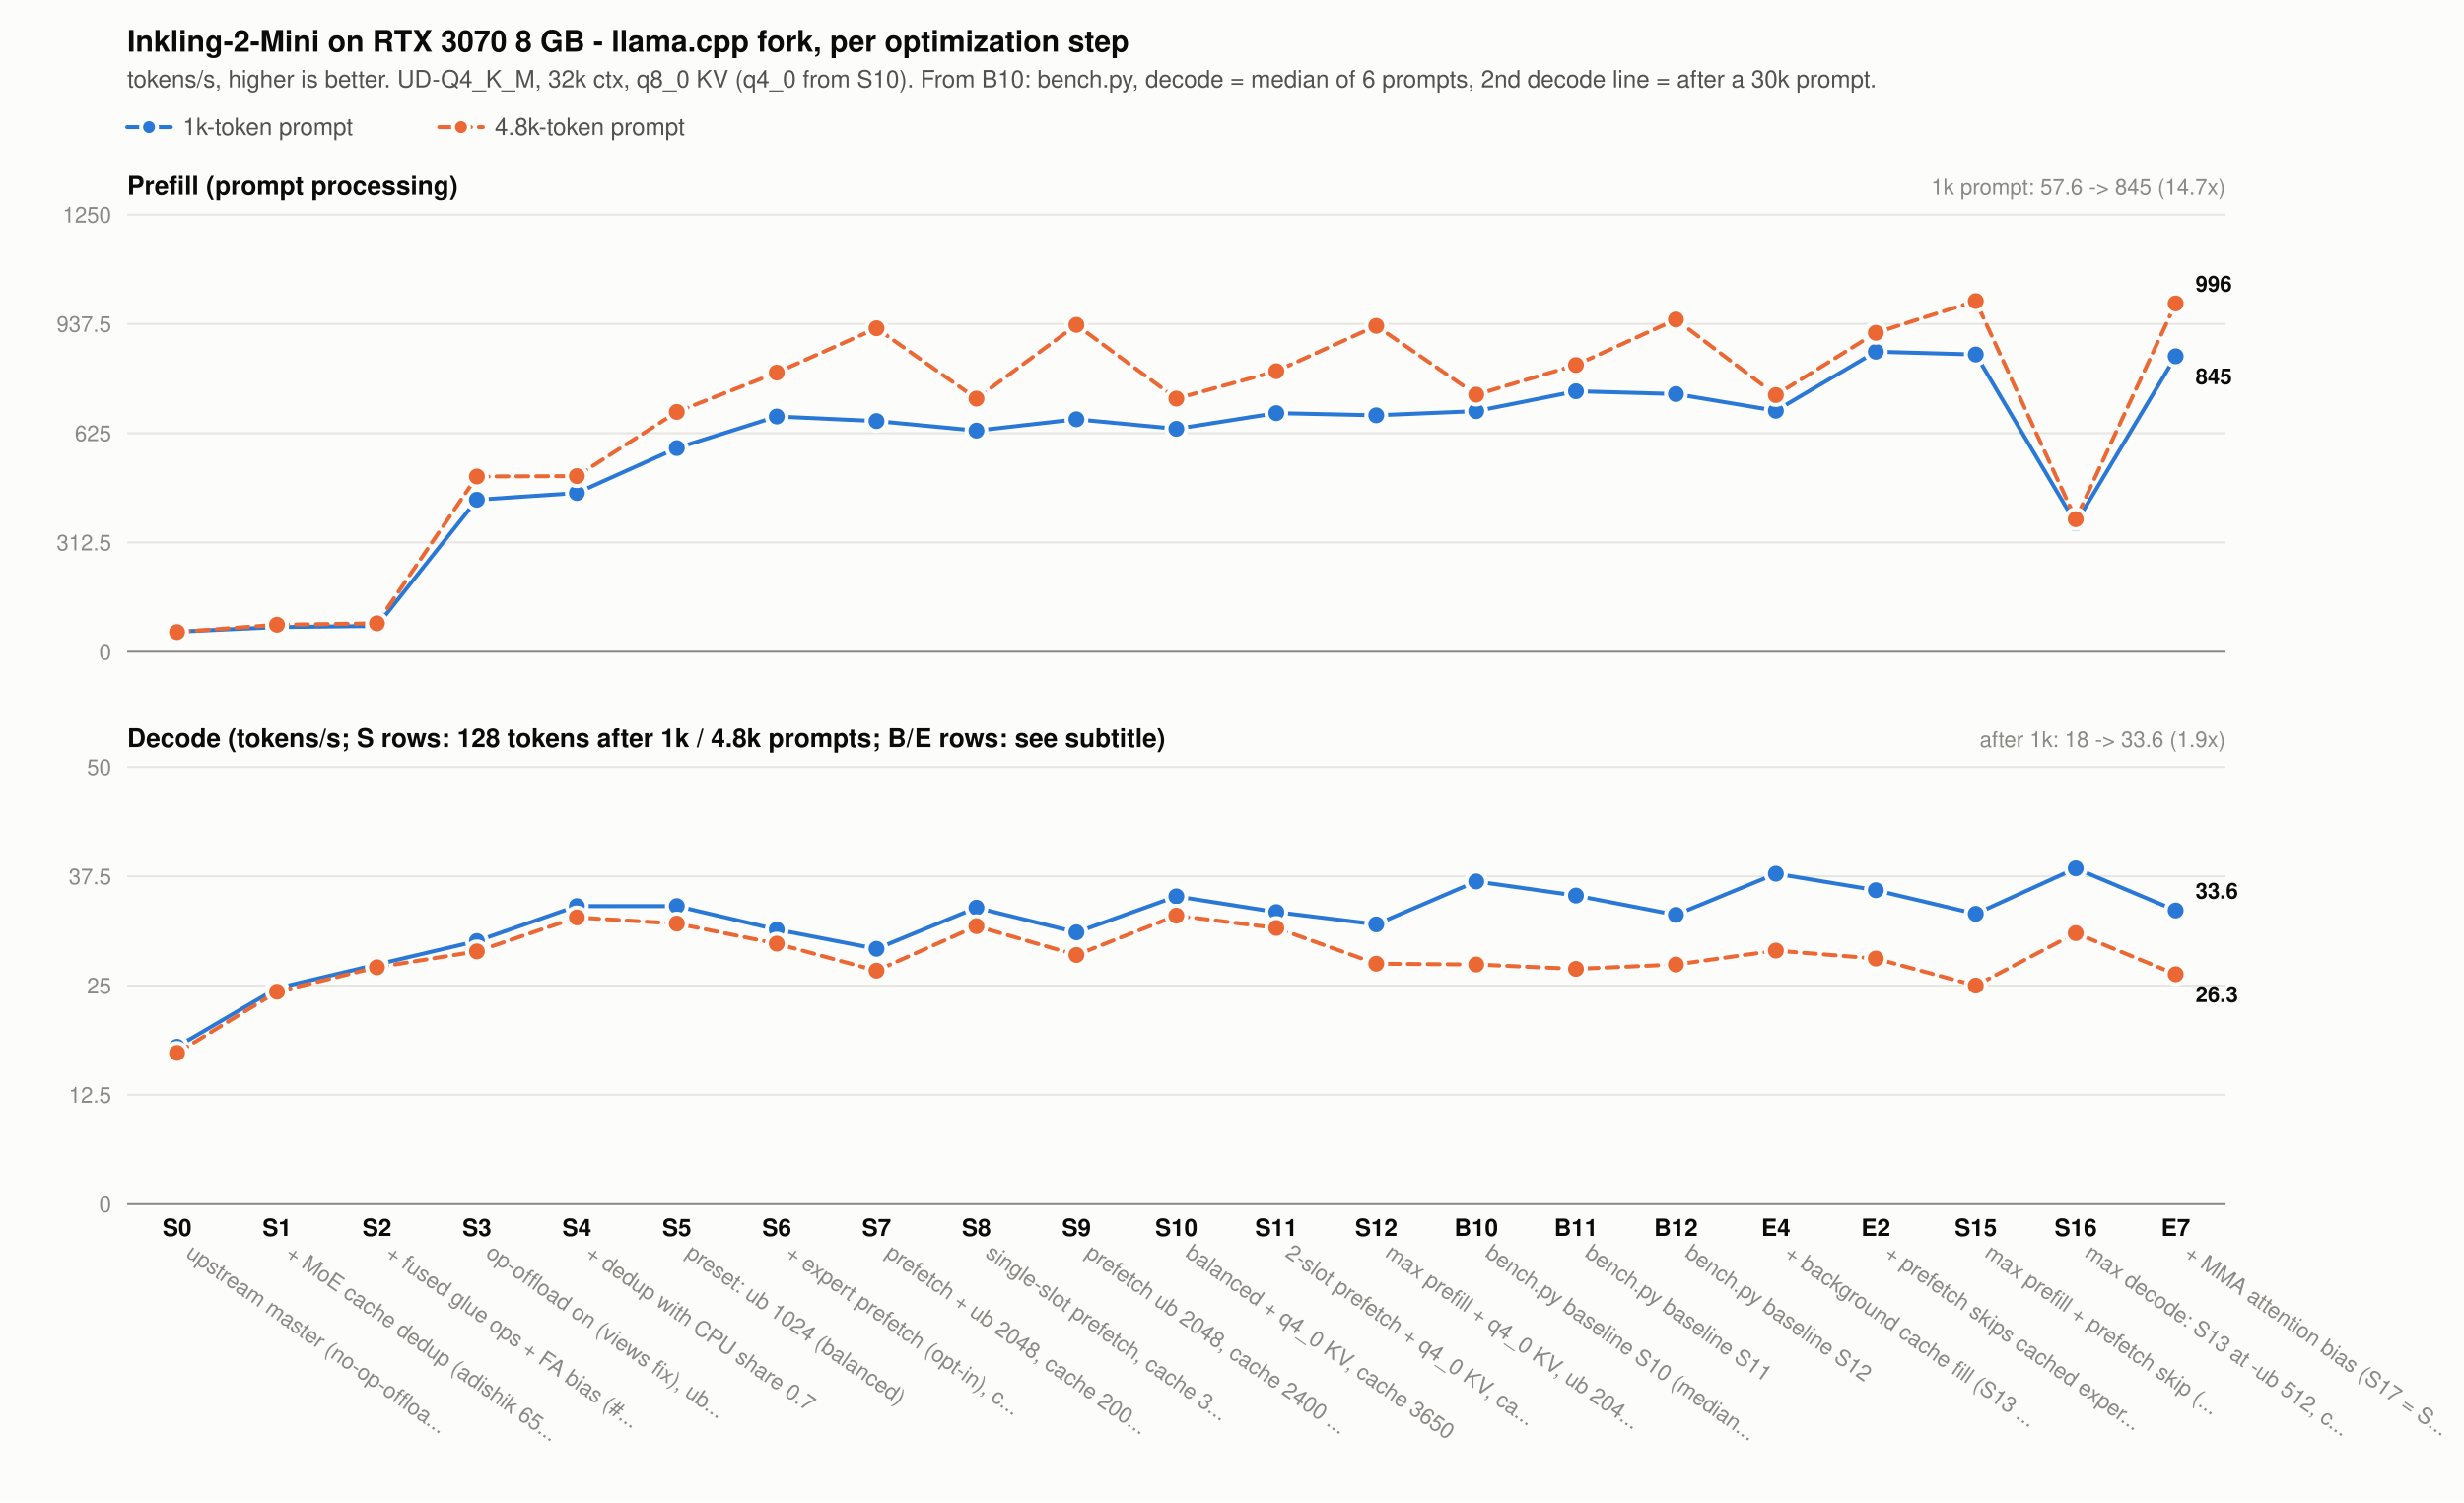
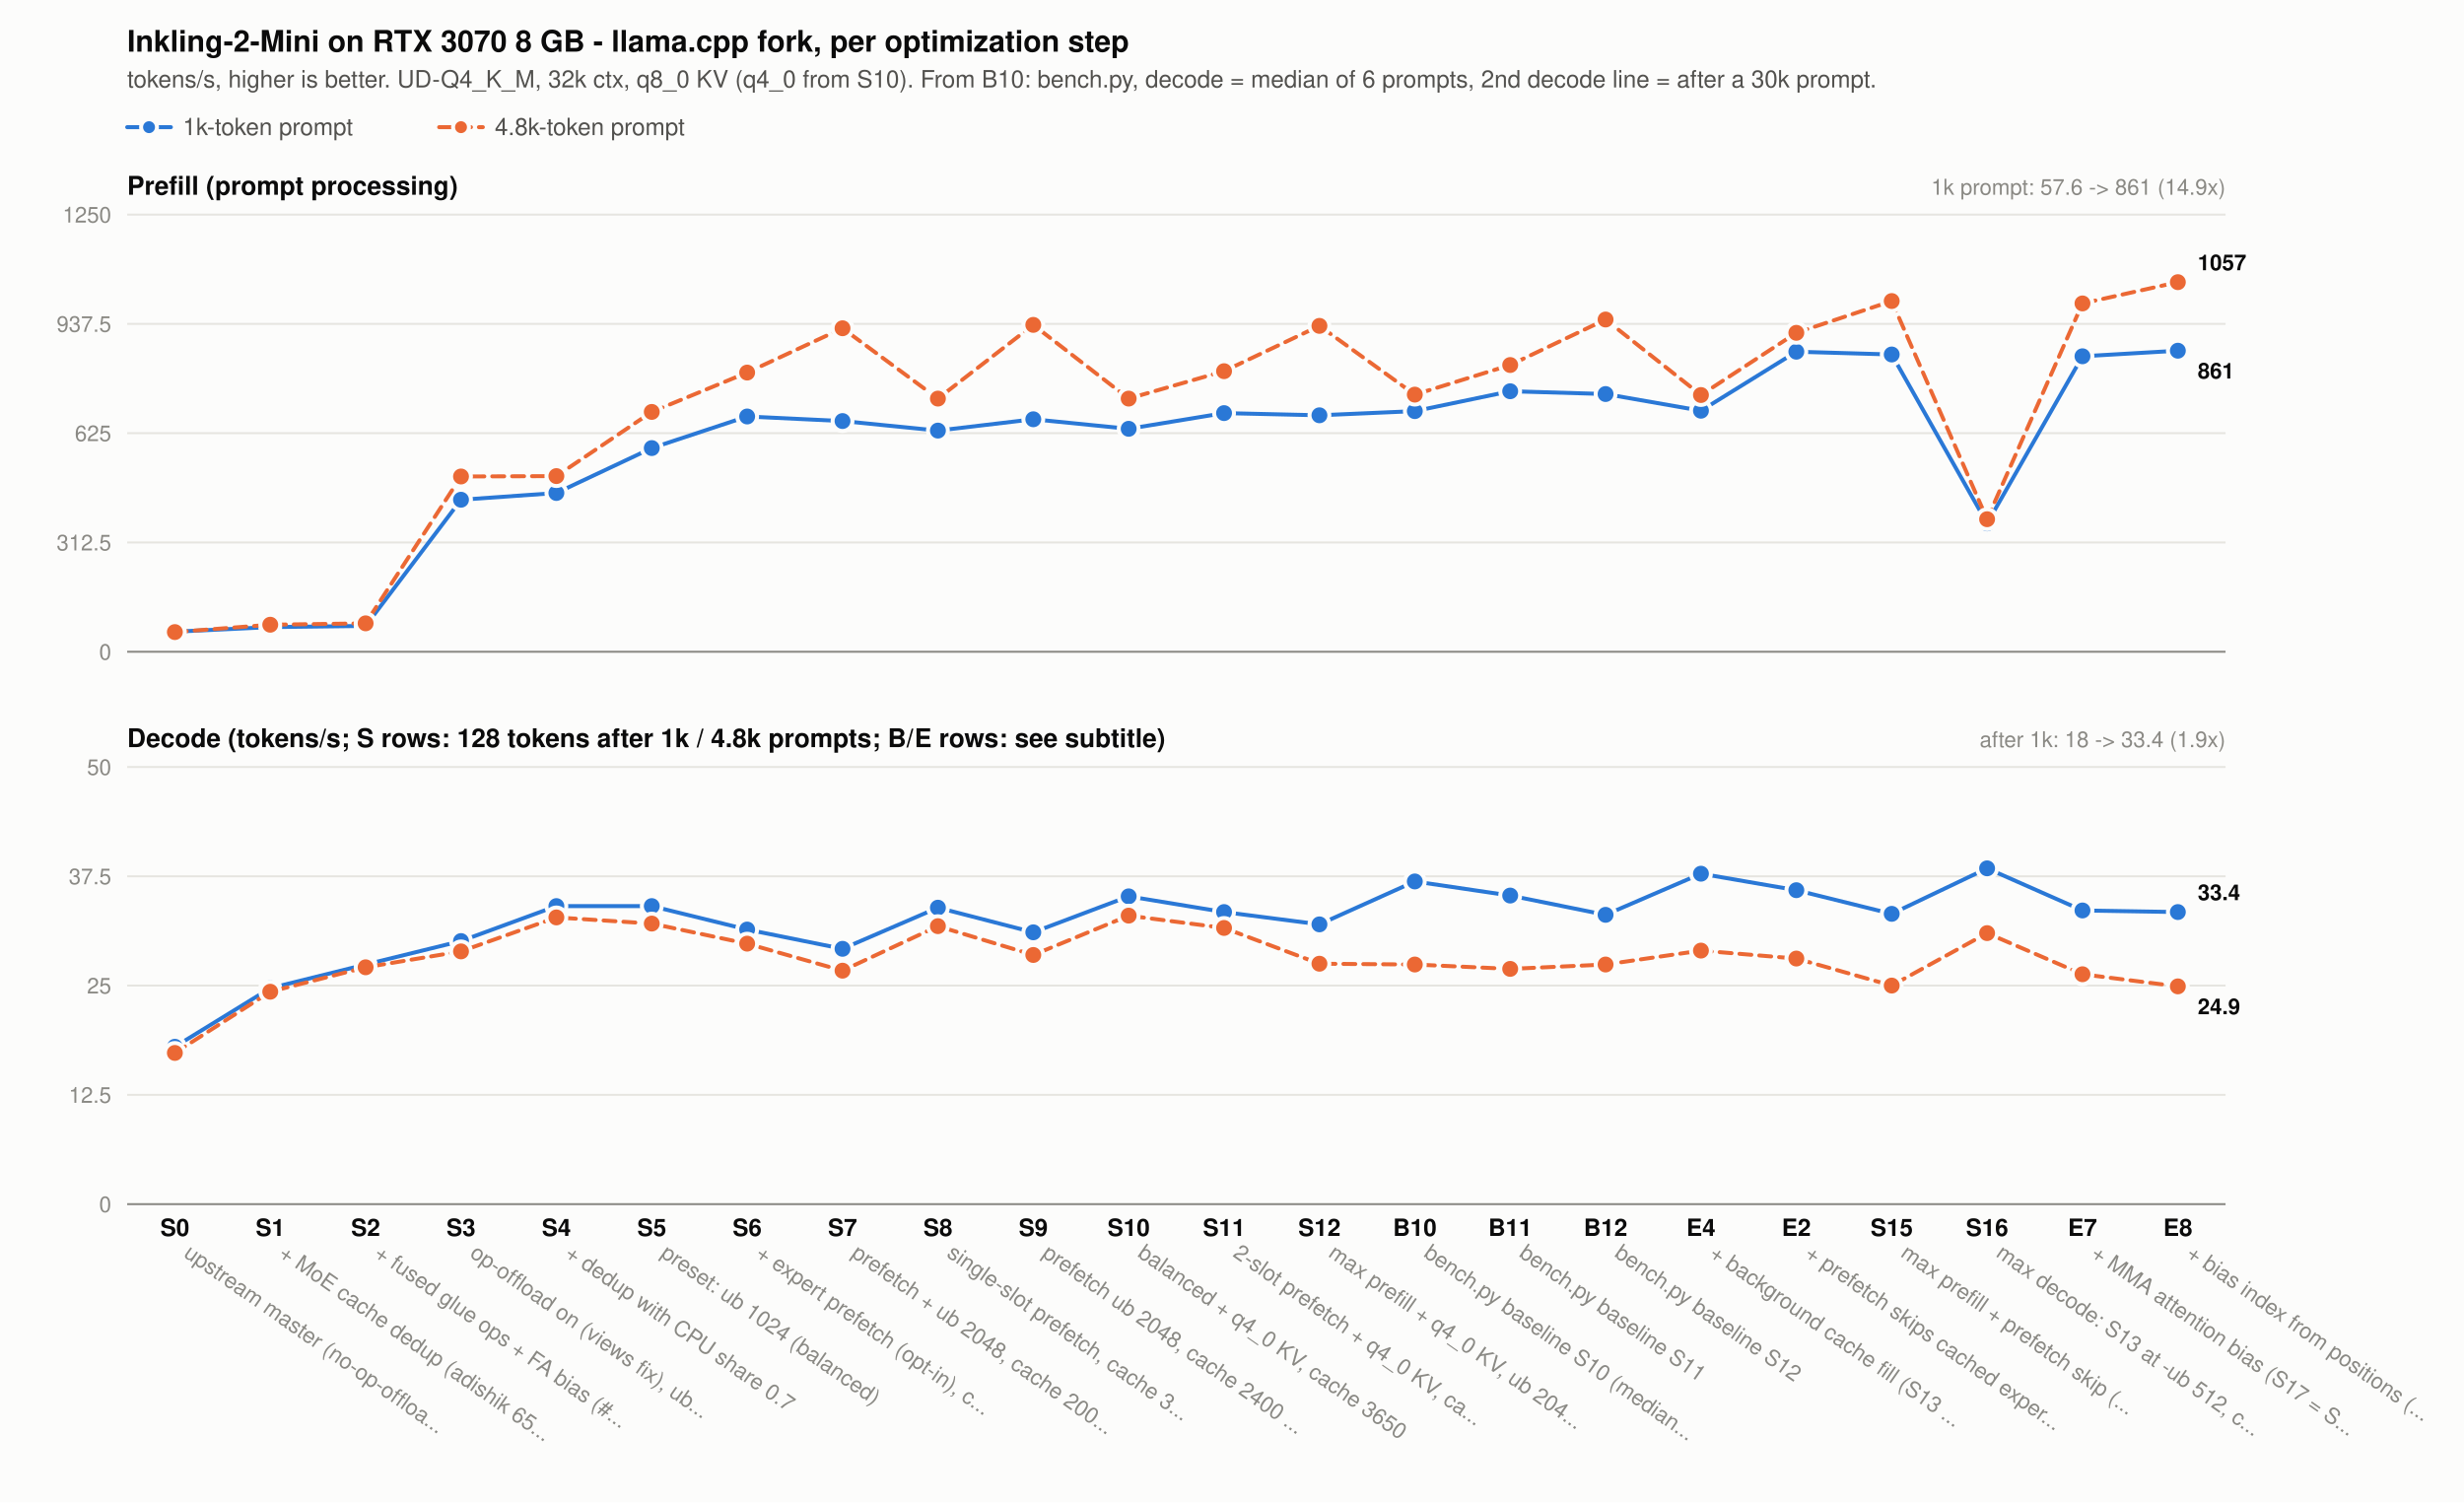
<svg xmlns="http://www.w3.org/2000/svg" viewBox="0 0 1240 756" width="1240" height="756" role="img" aria-label="Inkling-2-Mini prefill and decode speed per optimization step">
  <style>
.bg { fill: #fcfcfb; }
text { font-family: -apple-system, 'Segoe UI', Helvetica, Arial, sans-serif; fill: #52514e; font-size: 12px; }
.title { fill: #0b0b0b; font-size: 15px; font-weight: 600; }
.ptitle { fill: #0b0b0b; font-size: 13px; font-weight: 600; }
.tick { fill: #8a8984; font-size: 11px; }
.grid { stroke: #e6e5e0; stroke-width: 1; }
.base { stroke: #8a8984; stroke-width: 1; }
.l1 { stroke: #2a78d6; fill: none; stroke-width: 2; stroke-linejoin: round; stroke-linecap: round; }
.l2 { stroke: #eb6834; fill: none; stroke-width: 2; stroke-linejoin: round; stroke-linecap: round; stroke-dasharray: 6 4; }
.m1 { fill: #2a78d6; stroke: #fcfcfb; stroke-width: 2; }
.m2 { fill: #eb6834; stroke: #fcfcfb; stroke-width: 2; }
.val { fill: #0b0b0b; font-size: 11px; font-weight: 600; }
@media (prefers-color-scheme: dark) {
  .bg { fill: #1a1a19; }
  text { fill: #c3c2b7; }
  .title, .ptitle, .val { fill: #f0efec; }
  .tick { fill: #8f8e88; }
  .grid { stroke: #33332f; }
  .base { stroke: #8f8e88; }
  .l1 { stroke: #3987e5; } .l2 { stroke: #d95926; }
  .m1 { fill: #3987e5; stroke: #1a1a19; } .m2 { fill: #d95926; stroke: #1a1a19; }
}
</style>
  <rect class="bg" width="1240" height="756" />
  <text class="title" x="64" y="26">Inkling-2-Mini on RTX 3070 8 GB - llama.cpp fork, per optimization step</text>
  <text x="64" y="44">tokens/s, higher is better. UD-Q4_K_M, 32k ctx, q8_0 KV (q4_0 from S10). From B10: bench.py, decode = median of 6 prompts, 2nd decode line = after a 30k prompt.</text>
  <text class="ptitle" x="64" y="98">Prefill (prompt processing)</text>
  <line class="base" x1="64" x2="1120" y1="328.0" y2="328.0" />
  <text class="tick" x="56" y="332.0" text-anchor="end">0</text>
  <line class="grid" x1="64" x2="1120" y1="273.0" y2="273.0" />
  <text class="tick" x="56" y="277.0" text-anchor="end">312.5</text>
  <line class="grid" x1="64" x2="1120" y1="218.0" y2="218.0" />
  <text class="tick" x="56" y="222.0" text-anchor="end">625</text>
  <line class="grid" x1="64" x2="1120" y1="163.0" y2="163.0" />
  <text class="tick" x="56" y="167.0" text-anchor="end">937.5</text>
  <line class="grid" x1="64" x2="1120" y1="108.0" y2="108.0" />
  <text class="tick" x="56" y="112.0" text-anchor="end">1250</text>
-   <polyline class="l1" points="89.1,317.9 139.4,315.6 189.7,315.0 240.0,251.5 290.3,248.1 340.6,225.5 390.9,209.6 441.1,211.9 491.4,216.7 541.7,211.0 592.0,215.8 642.3,207.9 692.6,209.0 742.9,206.9 793.1,196.9 843.4,198.3 893.7,206.7 944.0,177.0 994.3,178.4 1044.6,263.4 1094.9,179.3" />
-   <circle class="m1" cx="89.1" cy="317.9" r="5" />
-   <circle class="m1" cx="139.4" cy="315.6" r="5" />
-   <circle class="m1" cx="189.7" cy="315.0" r="5" />
-   <circle class="m1" cx="240.0" cy="251.5" r="5" />
-   <circle class="m1" cx="290.3" cy="248.1" r="5" />
-   <circle class="m1" cx="340.6" cy="225.5" r="5" />
-   <circle class="m1" cx="390.9" cy="209.6" r="5" />
-   <circle class="m1" cx="441.1" cy="211.9" r="5" />
-   <circle class="m1" cx="491.4" cy="216.7" r="5" />
-   <circle class="m1" cx="541.7" cy="211.0" r="5" />
-   <circle class="m1" cx="592.0" cy="215.8" r="5" />
-   <circle class="m1" cx="642.3" cy="207.9" r="5" />
-   <circle class="m1" cx="692.6" cy="209.0" r="5" />
-   <circle class="m1" cx="742.9" cy="206.9" r="5" />
-   <circle class="m1" cx="793.1" cy="196.9" r="5" />
-   <circle class="m1" cx="843.4" cy="198.3" r="5" />
-   <circle class="m1" cx="893.7" cy="206.7" r="5" />
-   <circle class="m1" cx="944.0" cy="177.0" r="5" />
-   <circle class="m1" cx="994.3" cy="178.4" r="5" />
-   <circle class="m1" cx="1044.6" cy="263.4" r="5" />
-   <circle class="m1" cx="1094.9" cy="179.3" r="5" />
-   <text class="val" x="1104.9" y="193.3">845</text>
-   <polyline class="l2" points="89.1,318.1 139.4,314.4 189.7,313.7 240.0,239.8 290.3,239.6 340.6,207.3 390.9,187.5 441.1,165.2 491.4,200.6 541.7,163.5 592.0,200.6 642.3,186.8 692.6,164.0 742.9,198.6 793.1,183.7 843.4,160.8 893.7,198.8 944.0,167.5 994.3,151.5 1044.6,261.3 1094.9,152.7" />
-   <circle class="m2" cx="89.1" cy="318.1" r="5" />
-   <circle class="m2" cx="139.4" cy="314.4" r="5" />
-   <circle class="m2" cx="189.7" cy="313.7" r="5" />
-   <circle class="m2" cx="240.0" cy="239.8" r="5" />
-   <circle class="m2" cx="290.3" cy="239.6" r="5" />
-   <circle class="m2" cx="340.6" cy="207.3" r="5" />
-   <circle class="m2" cx="390.9" cy="187.5" r="5" />
-   <circle class="m2" cx="441.1" cy="165.2" r="5" />
-   <circle class="m2" cx="491.4" cy="200.6" r="5" />
-   <circle class="m2" cx="541.7" cy="163.5" r="5" />
-   <circle class="m2" cx="592.0" cy="200.6" r="5" />
-   <circle class="m2" cx="642.3" cy="186.8" r="5" />
-   <circle class="m2" cx="692.6" cy="164.0" r="5" />
-   <circle class="m2" cx="742.9" cy="198.6" r="5" />
-   <circle class="m2" cx="793.1" cy="183.7" r="5" />
-   <circle class="m2" cx="843.4" cy="160.8" r="5" />
-   <circle class="m2" cx="893.7" cy="198.8" r="5" />
-   <circle class="m2" cx="944.0" cy="167.5" r="5" />
-   <circle class="m2" cx="994.3" cy="151.5" r="5" />
-   <circle class="m2" cx="1044.6" cy="261.3" r="5" />
-   <circle class="m2" cx="1094.9" cy="152.7" r="5" />
-   <text class="val" x="1104.9" y="146.7">996</text>
-   <text class="tick" x="1120" y="98" text-anchor="end">1k prompt: 57.6 -&gt; 845 (14.7x)</text>
+   <polyline class="l1" points="88.0,317.9 136.0,315.6 184.0,315.0 232.0,251.5 280.0,248.1 328.0,225.5 376.0,209.6 424.0,211.9 472.0,216.7 520.0,211.0 568.0,215.8 616.0,207.9 664.0,209.0 712.0,206.9 760.0,196.9 808.0,198.3 856.0,206.7 904.0,177.0 952.0,178.4 1000.0,263.4 1048.0,179.3 1096.0,176.5" />
+   <circle class="m1" cx="88.0" cy="317.9" r="5" />
+   <circle class="m1" cx="136.0" cy="315.6" r="5" />
+   <circle class="m1" cx="184.0" cy="315.0" r="5" />
+   <circle class="m1" cx="232.0" cy="251.5" r="5" />
+   <circle class="m1" cx="280.0" cy="248.1" r="5" />
+   <circle class="m1" cx="328.0" cy="225.5" r="5" />
+   <circle class="m1" cx="376.0" cy="209.6" r="5" />
+   <circle class="m1" cx="424.0" cy="211.9" r="5" />
+   <circle class="m1" cx="472.0" cy="216.7" r="5" />
+   <circle class="m1" cx="520.0" cy="211.0" r="5" />
+   <circle class="m1" cx="568.0" cy="215.8" r="5" />
+   <circle class="m1" cx="616.0" cy="207.9" r="5" />
+   <circle class="m1" cx="664.0" cy="209.0" r="5" />
+   <circle class="m1" cx="712.0" cy="206.9" r="5" />
+   <circle class="m1" cx="760.0" cy="196.9" r="5" />
+   <circle class="m1" cx="808.0" cy="198.3" r="5" />
+   <circle class="m1" cx="856.0" cy="206.7" r="5" />
+   <circle class="m1" cx="904.0" cy="177.0" r="5" />
+   <circle class="m1" cx="952.0" cy="178.4" r="5" />
+   <circle class="m1" cx="1000.0" cy="263.4" r="5" />
+   <circle class="m1" cx="1048.0" cy="179.3" r="5" />
+   <circle class="m1" cx="1096.0" cy="176.5" r="5" />
+   <text class="val" x="1106.0" y="190.5">861</text>
+   <polyline class="l2" points="88.0,318.1 136.0,314.4 184.0,313.7 232.0,239.8 280.0,239.6 328.0,207.3 376.0,187.5 424.0,165.2 472.0,200.6 520.0,163.5 568.0,200.6 616.0,186.8 664.0,164.0 712.0,198.6 760.0,183.7 808.0,160.8 856.0,198.8 904.0,167.5 952.0,151.5 1000.0,261.3 1048.0,152.7 1096.0,142.0" />
+   <circle class="m2" cx="88.0" cy="318.1" r="5" />
+   <circle class="m2" cx="136.0" cy="314.4" r="5" />
+   <circle class="m2" cx="184.0" cy="313.7" r="5" />
+   <circle class="m2" cx="232.0" cy="239.8" r="5" />
+   <circle class="m2" cx="280.0" cy="239.6" r="5" />
+   <circle class="m2" cx="328.0" cy="207.3" r="5" />
+   <circle class="m2" cx="376.0" cy="187.5" r="5" />
+   <circle class="m2" cx="424.0" cy="165.2" r="5" />
+   <circle class="m2" cx="472.0" cy="200.6" r="5" />
+   <circle class="m2" cx="520.0" cy="163.5" r="5" />
+   <circle class="m2" cx="568.0" cy="200.6" r="5" />
+   <circle class="m2" cx="616.0" cy="186.8" r="5" />
+   <circle class="m2" cx="664.0" cy="164.0" r="5" />
+   <circle class="m2" cx="712.0" cy="198.6" r="5" />
+   <circle class="m2" cx="760.0" cy="183.7" r="5" />
+   <circle class="m2" cx="808.0" cy="160.8" r="5" />
+   <circle class="m2" cx="856.0" cy="198.8" r="5" />
+   <circle class="m2" cx="904.0" cy="167.5" r="5" />
+   <circle class="m2" cx="952.0" cy="151.5" r="5" />
+   <circle class="m2" cx="1000.0" cy="261.3" r="5" />
+   <circle class="m2" cx="1048.0" cy="152.7" r="5" />
+   <circle class="m2" cx="1096.0" cy="142.0" r="5" />
+   <text class="val" x="1106.0" y="136.0">1057</text>
+   <text class="tick" x="1120" y="98" text-anchor="end">1k prompt: 57.6 -&gt; 861 (14.9x)</text>
  <text class="ptitle" x="64" y="376">Decode (tokens/s; S rows: 128 tokens after 1k / 4.8k prompts; B/E rows: see subtitle)</text>
  <line class="base" x1="64" x2="1120" y1="606.0" y2="606.0" />
  <text class="tick" x="56" y="610.0" text-anchor="end">0</text>
  <line class="grid" x1="64" x2="1120" y1="551.0" y2="551.0" />
  <text class="tick" x="56" y="555.0" text-anchor="end">12.5</text>
  <line class="grid" x1="64" x2="1120" y1="496.0" y2="496.0" />
  <text class="tick" x="56" y="500.0" text-anchor="end">25</text>
  <line class="grid" x1="64" x2="1120" y1="441.0" y2="441.0" />
  <text class="tick" x="56" y="445.0" text-anchor="end">37.5</text>
  <line class="grid" x1="64" x2="1120" y1="386.0" y2="386.0" />
  <text class="tick" x="56" y="390.0" text-anchor="end">50</text>
-   <polyline class="l1" points="89.1,526.8 139.4,497.3 189.7,485.4 240.0,473.6 290.3,456.0 340.6,456.0 390.9,467.8 441.1,477.5 491.4,456.8 541.7,469.2 592.0,451.1 642.3,459.0 692.6,465.2 742.9,443.6 793.1,450.7 843.4,460.4 893.7,439.7 944.0,448.0 994.3,459.9 1044.6,437.0 1094.9,458.2" />
-   <circle class="m1" cx="89.1" cy="526.8" r="5" />
-   <circle class="m1" cx="139.4" cy="497.3" r="5" />
-   <circle class="m1" cx="189.7" cy="485.4" r="5" />
-   <circle class="m1" cx="240.0" cy="473.6" r="5" />
-   <circle class="m1" cx="290.3" cy="456.0" r="5" />
-   <circle class="m1" cx="340.6" cy="456.0" r="5" />
-   <circle class="m1" cx="390.9" cy="467.8" r="5" />
-   <circle class="m1" cx="441.1" cy="477.5" r="5" />
-   <circle class="m1" cx="491.4" cy="456.8" r="5" />
-   <circle class="m1" cx="541.7" cy="469.2" r="5" />
-   <circle class="m1" cx="592.0" cy="451.1" r="5" />
-   <circle class="m1" cx="642.3" cy="459.0" r="5" />
-   <circle class="m1" cx="692.6" cy="465.2" r="5" />
-   <circle class="m1" cx="742.9" cy="443.6" r="5" />
-   <circle class="m1" cx="793.1" cy="450.7" r="5" />
-   <circle class="m1" cx="843.4" cy="460.4" r="5" />
-   <circle class="m1" cx="893.7" cy="439.7" r="5" />
-   <circle class="m1" cx="944.0" cy="448.0" r="5" />
-   <circle class="m1" cx="994.3" cy="459.9" r="5" />
-   <circle class="m1" cx="1044.6" cy="437.0" r="5" />
-   <circle class="m1" cx="1094.9" cy="458.2" r="5" />
-   <text class="val" x="1104.9" y="452.2">33.6</text>
-   <polyline class="l2" points="89.1,529.9 139.4,499.1 189.7,486.8 240.0,478.8 290.3,461.7 340.6,464.8 390.9,474.9 441.1,488.5 491.4,466.1 541.7,480.6 592.0,460.8 642.3,467.0 692.6,485.0 742.9,485.4 793.1,487.6 843.4,485.4 893.7,478.4 944.0,482.4 994.3,496.0 1044.6,469.6 1094.9,490.3" />
-   <circle class="m2" cx="89.1" cy="529.9" r="5" />
-   <circle class="m2" cx="139.4" cy="499.1" r="5" />
-   <circle class="m2" cx="189.7" cy="486.8" r="5" />
-   <circle class="m2" cx="240.0" cy="478.8" r="5" />
-   <circle class="m2" cx="290.3" cy="461.7" r="5" />
-   <circle class="m2" cx="340.6" cy="464.8" r="5" />
-   <circle class="m2" cx="390.9" cy="474.9" r="5" />
-   <circle class="m2" cx="441.1" cy="488.5" r="5" />
-   <circle class="m2" cx="491.4" cy="466.1" r="5" />
-   <circle class="m2" cx="541.7" cy="480.6" r="5" />
-   <circle class="m2" cx="592.0" cy="460.8" r="5" />
-   <circle class="m2" cx="642.3" cy="467.0" r="5" />
-   <circle class="m2" cx="692.6" cy="485.0" r="5" />
-   <circle class="m2" cx="742.9" cy="485.4" r="5" />
-   <circle class="m2" cx="793.1" cy="487.6" r="5" />
-   <circle class="m2" cx="843.4" cy="485.4" r="5" />
-   <circle class="m2" cx="893.7" cy="478.4" r="5" />
-   <circle class="m2" cx="944.0" cy="482.4" r="5" />
-   <circle class="m2" cx="994.3" cy="496.0" r="5" />
-   <circle class="m2" cx="1044.6" cy="469.6" r="5" />
-   <circle class="m2" cx="1094.9" cy="490.3" r="5" />
-   <text class="val" x="1104.9" y="504.3">26.3</text>
-   <text class="tick" x="1120" y="376" text-anchor="end">after 1k: 18 -&gt; 33.6 (1.9x)</text>
-   <text class="ptitle" x="89.1" y="622" text-anchor="middle" style="font-size:12px">S0</text>
-   <text class="tick" transform="translate(93.1,632) rotate(35)" text-anchor="start">upstream master (no-op-offloa...</text>
-   <text class="ptitle" x="139.4" y="622" text-anchor="middle" style="font-size:12px">S1</text>
-   <text class="tick" transform="translate(143.4,632) rotate(35)" text-anchor="start">+ MoE cache dedup (adishik 65...</text>
-   <text class="ptitle" x="189.7" y="622" text-anchor="middle" style="font-size:12px">S2</text>
-   <text class="tick" transform="translate(193.7,632) rotate(35)" text-anchor="start">+ fused glue ops + FA bias (#...</text>
-   <text class="ptitle" x="240.0" y="622" text-anchor="middle" style="font-size:12px">S3</text>
-   <text class="tick" transform="translate(244.0,632) rotate(35)" text-anchor="start">op-offload on (views fix), ub...</text>
-   <text class="ptitle" x="290.3" y="622" text-anchor="middle" style="font-size:12px">S4</text>
-   <text class="tick" transform="translate(294.3,632) rotate(35)" text-anchor="start">+ dedup with CPU share 0.7</text>
-   <text class="ptitle" x="340.6" y="622" text-anchor="middle" style="font-size:12px">S5</text>
-   <text class="tick" transform="translate(344.6,632) rotate(35)" text-anchor="start">preset: ub 1024 (balanced)</text>
-   <text class="ptitle" x="390.9" y="622" text-anchor="middle" style="font-size:12px">S6</text>
-   <text class="tick" transform="translate(394.9,632) rotate(35)" text-anchor="start">+ expert prefetch (opt-in), c...</text>
-   <text class="ptitle" x="441.1" y="622" text-anchor="middle" style="font-size:12px">S7</text>
-   <text class="tick" transform="translate(445.1,632) rotate(35)" text-anchor="start">prefetch + ub 2048, cache 200...</text>
-   <text class="ptitle" x="491.4" y="622" text-anchor="middle" style="font-size:12px">S8</text>
-   <text class="tick" transform="translate(495.4,632) rotate(35)" text-anchor="start">single-slot prefetch, cache 3...</text>
-   <text class="ptitle" x="541.7" y="622" text-anchor="middle" style="font-size:12px">S9</text>
-   <text class="tick" transform="translate(545.7,632) rotate(35)" text-anchor="start">prefetch ub 2048, cache 2400 ...</text>
-   <text class="ptitle" x="592.0" y="622" text-anchor="middle" style="font-size:12px">S10</text>
-   <text class="tick" transform="translate(596.0,632) rotate(35)" text-anchor="start">balanced + q4_0 KV, cache 3650</text>
-   <text class="ptitle" x="642.3" y="622" text-anchor="middle" style="font-size:12px">S11</text>
-   <text class="tick" transform="translate(646.3,632) rotate(35)" text-anchor="start">2-slot prefetch + q4_0 KV, ca...</text>
-   <text class="ptitle" x="692.6" y="622" text-anchor="middle" style="font-size:12px">S12</text>
-   <text class="tick" transform="translate(696.6,632) rotate(35)" text-anchor="start">max prefill + q4_0 KV, ub 204...</text>
-   <text class="ptitle" x="742.9" y="622" text-anchor="middle" style="font-size:12px">B10</text>
-   <text class="tick" transform="translate(746.9,632) rotate(35)" text-anchor="start">bench.py baseline S10 (median...</text>
-   <text class="ptitle" x="793.1" y="622" text-anchor="middle" style="font-size:12px">B11</text>
-   <text class="tick" transform="translate(797.1,632) rotate(35)" text-anchor="start">bench.py baseline S11</text>
-   <text class="ptitle" x="843.4" y="622" text-anchor="middle" style="font-size:12px">B12</text>
-   <text class="tick" transform="translate(847.4,632) rotate(35)" text-anchor="start">bench.py baseline S12</text>
-   <text class="ptitle" x="893.7" y="622" text-anchor="middle" style="font-size:12px">E4</text>
-   <text class="tick" transform="translate(897.7,632) rotate(35)" text-anchor="start">+ background cache fill (S13 ...</text>
-   <text class="ptitle" x="944.0" y="622" text-anchor="middle" style="font-size:12px">E2</text>
-   <text class="tick" transform="translate(948.0,632) rotate(35)" text-anchor="start">+ prefetch skips cached exper...</text>
-   <text class="ptitle" x="994.3" y="622" text-anchor="middle" style="font-size:12px">S15</text>
-   <text class="tick" transform="translate(998.3,632) rotate(35)" text-anchor="start">max prefill + prefetch skip (...</text>
-   <text class="ptitle" x="1044.6" y="622" text-anchor="middle" style="font-size:12px">S16</text>
-   <text class="tick" transform="translate(1048.6,632) rotate(35)" text-anchor="start">max decode: S13 at -ub 512, c...</text>
-   <text class="ptitle" x="1094.9" y="622" text-anchor="middle" style="font-size:12px">E7</text>
-   <text class="tick" transform="translate(1098.9,632) rotate(35)" text-anchor="start">+ MMA attention bias (S17 = S...</text>
+   <polyline class="l1" points="88.0,526.8 136.0,497.3 184.0,485.4 232.0,473.6 280.0,456.0 328.0,456.0 376.0,467.8 424.0,477.5 472.0,456.8 520.0,469.2 568.0,451.1 616.0,459.0 664.0,465.2 712.0,443.6 760.0,450.7 808.0,460.4 856.0,439.7 904.0,448.0 952.0,459.9 1000.0,437.0 1048.0,458.2 1096.0,459.0" />
+   <circle class="m1" cx="88.0" cy="526.8" r="5" />
+   <circle class="m1" cx="136.0" cy="497.3" r="5" />
+   <circle class="m1" cx="184.0" cy="485.4" r="5" />
+   <circle class="m1" cx="232.0" cy="473.6" r="5" />
+   <circle class="m1" cx="280.0" cy="456.0" r="5" />
+   <circle class="m1" cx="328.0" cy="456.0" r="5" />
+   <circle class="m1" cx="376.0" cy="467.8" r="5" />
+   <circle class="m1" cx="424.0" cy="477.5" r="5" />
+   <circle class="m1" cx="472.0" cy="456.8" r="5" />
+   <circle class="m1" cx="520.0" cy="469.2" r="5" />
+   <circle class="m1" cx="568.0" cy="451.1" r="5" />
+   <circle class="m1" cx="616.0" cy="459.0" r="5" />
+   <circle class="m1" cx="664.0" cy="465.2" r="5" />
+   <circle class="m1" cx="712.0" cy="443.6" r="5" />
+   <circle class="m1" cx="760.0" cy="450.7" r="5" />
+   <circle class="m1" cx="808.0" cy="460.4" r="5" />
+   <circle class="m1" cx="856.0" cy="439.7" r="5" />
+   <circle class="m1" cx="904.0" cy="448.0" r="5" />
+   <circle class="m1" cx="952.0" cy="459.9" r="5" />
+   <circle class="m1" cx="1000.0" cy="437.0" r="5" />
+   <circle class="m1" cx="1048.0" cy="458.2" r="5" />
+   <circle class="m1" cx="1096.0" cy="459.0" r="5" />
+   <text class="val" x="1106.0" y="453.0">33.4</text>
+   <polyline class="l2" points="88.0,529.9 136.0,499.1 184.0,486.8 232.0,478.8 280.0,461.7 328.0,464.8 376.0,474.9 424.0,488.5 472.0,466.1 520.0,480.6 568.0,460.8 616.0,467.0 664.0,485.0 712.0,485.4 760.0,487.6 808.0,485.4 856.0,478.4 904.0,482.4 952.0,496.0 1000.0,469.6 1048.0,490.3 1096.0,496.4" />
+   <circle class="m2" cx="88.0" cy="529.9" r="5" />
+   <circle class="m2" cx="136.0" cy="499.1" r="5" />
+   <circle class="m2" cx="184.0" cy="486.8" r="5" />
+   <circle class="m2" cx="232.0" cy="478.8" r="5" />
+   <circle class="m2" cx="280.0" cy="461.7" r="5" />
+   <circle class="m2" cx="328.0" cy="464.8" r="5" />
+   <circle class="m2" cx="376.0" cy="474.9" r="5" />
+   <circle class="m2" cx="424.0" cy="488.5" r="5" />
+   <circle class="m2" cx="472.0" cy="466.1" r="5" />
+   <circle class="m2" cx="520.0" cy="480.6" r="5" />
+   <circle class="m2" cx="568.0" cy="460.8" r="5" />
+   <circle class="m2" cx="616.0" cy="467.0" r="5" />
+   <circle class="m2" cx="664.0" cy="485.0" r="5" />
+   <circle class="m2" cx="712.0" cy="485.4" r="5" />
+   <circle class="m2" cx="760.0" cy="487.6" r="5" />
+   <circle class="m2" cx="808.0" cy="485.4" r="5" />
+   <circle class="m2" cx="856.0" cy="478.4" r="5" />
+   <circle class="m2" cx="904.0" cy="482.4" r="5" />
+   <circle class="m2" cx="952.0" cy="496.0" r="5" />
+   <circle class="m2" cx="1000.0" cy="469.6" r="5" />
+   <circle class="m2" cx="1048.0" cy="490.3" r="5" />
+   <circle class="m2" cx="1096.0" cy="496.4" r="5" />
+   <text class="val" x="1106.0" y="510.4">24.9</text>
+   <text class="tick" x="1120" y="376" text-anchor="end">after 1k: 18 -&gt; 33.4 (1.9x)</text>
+   <text class="ptitle" x="88.0" y="622" text-anchor="middle" style="font-size:12px">S0</text>
+   <text class="tick" transform="translate(92.0,632) rotate(35)" text-anchor="start">upstream master (no-op-offloa...</text>
+   <text class="ptitle" x="136.0" y="622" text-anchor="middle" style="font-size:12px">S1</text>
+   <text class="tick" transform="translate(140.0,632) rotate(35)" text-anchor="start">+ MoE cache dedup (adishik 65...</text>
+   <text class="ptitle" x="184.0" y="622" text-anchor="middle" style="font-size:12px">S2</text>
+   <text class="tick" transform="translate(188.0,632) rotate(35)" text-anchor="start">+ fused glue ops + FA bias (#...</text>
+   <text class="ptitle" x="232.0" y="622" text-anchor="middle" style="font-size:12px">S3</text>
+   <text class="tick" transform="translate(236.0,632) rotate(35)" text-anchor="start">op-offload on (views fix), ub...</text>
+   <text class="ptitle" x="280.0" y="622" text-anchor="middle" style="font-size:12px">S4</text>
+   <text class="tick" transform="translate(284.0,632) rotate(35)" text-anchor="start">+ dedup with CPU share 0.7</text>
+   <text class="ptitle" x="328.0" y="622" text-anchor="middle" style="font-size:12px">S5</text>
+   <text class="tick" transform="translate(332.0,632) rotate(35)" text-anchor="start">preset: ub 1024 (balanced)</text>
+   <text class="ptitle" x="376.0" y="622" text-anchor="middle" style="font-size:12px">S6</text>
+   <text class="tick" transform="translate(380.0,632) rotate(35)" text-anchor="start">+ expert prefetch (opt-in), c...</text>
+   <text class="ptitle" x="424.0" y="622" text-anchor="middle" style="font-size:12px">S7</text>
+   <text class="tick" transform="translate(428.0,632) rotate(35)" text-anchor="start">prefetch + ub 2048, cache 200...</text>
+   <text class="ptitle" x="472.0" y="622" text-anchor="middle" style="font-size:12px">S8</text>
+   <text class="tick" transform="translate(476.0,632) rotate(35)" text-anchor="start">single-slot prefetch, cache 3...</text>
+   <text class="ptitle" x="520.0" y="622" text-anchor="middle" style="font-size:12px">S9</text>
+   <text class="tick" transform="translate(524.0,632) rotate(35)" text-anchor="start">prefetch ub 2048, cache 2400 ...</text>
+   <text class="ptitle" x="568.0" y="622" text-anchor="middle" style="font-size:12px">S10</text>
+   <text class="tick" transform="translate(572.0,632) rotate(35)" text-anchor="start">balanced + q4_0 KV, cache 3650</text>
+   <text class="ptitle" x="616.0" y="622" text-anchor="middle" style="font-size:12px">S11</text>
+   <text class="tick" transform="translate(620.0,632) rotate(35)" text-anchor="start">2-slot prefetch + q4_0 KV, ca...</text>
+   <text class="ptitle" x="664.0" y="622" text-anchor="middle" style="font-size:12px">S12</text>
+   <text class="tick" transform="translate(668.0,632) rotate(35)" text-anchor="start">max prefill + q4_0 KV, ub 204...</text>
+   <text class="ptitle" x="712.0" y="622" text-anchor="middle" style="font-size:12px">B10</text>
+   <text class="tick" transform="translate(716.0,632) rotate(35)" text-anchor="start">bench.py baseline S10 (median...</text>
+   <text class="ptitle" x="760.0" y="622" text-anchor="middle" style="font-size:12px">B11</text>
+   <text class="tick" transform="translate(764.0,632) rotate(35)" text-anchor="start">bench.py baseline S11</text>
+   <text class="ptitle" x="808.0" y="622" text-anchor="middle" style="font-size:12px">B12</text>
+   <text class="tick" transform="translate(812.0,632) rotate(35)" text-anchor="start">bench.py baseline S12</text>
+   <text class="ptitle" x="856.0" y="622" text-anchor="middle" style="font-size:12px">E4</text>
+   <text class="tick" transform="translate(860.0,632) rotate(35)" text-anchor="start">+ background cache fill (S13 ...</text>
+   <text class="ptitle" x="904.0" y="622" text-anchor="middle" style="font-size:12px">E2</text>
+   <text class="tick" transform="translate(908.0,632) rotate(35)" text-anchor="start">+ prefetch skips cached exper...</text>
+   <text class="ptitle" x="952.0" y="622" text-anchor="middle" style="font-size:12px">S15</text>
+   <text class="tick" transform="translate(956.0,632) rotate(35)" text-anchor="start">max prefill + prefetch skip (...</text>
+   <text class="ptitle" x="1000.0" y="622" text-anchor="middle" style="font-size:12px">S16</text>
+   <text class="tick" transform="translate(1004.0,632) rotate(35)" text-anchor="start">max decode: S13 at -ub 512, c...</text>
+   <text class="ptitle" x="1048.0" y="622" text-anchor="middle" style="font-size:12px">E7</text>
+   <text class="tick" transform="translate(1052.0,632) rotate(35)" text-anchor="start">+ MMA attention bias (S17 = S...</text>
+   <text class="ptitle" x="1096.0" y="622" text-anchor="middle" style="font-size:12px">E8</text>
+   <text class="tick" transform="translate(1100.0,632) rotate(35)" text-anchor="start">+ bias index from positions (...</text>
  <line class="l1" x1="64" x2="86" y1="64" y2="64" />
  <circle class="m1" cx="75" cy="64" r="4" />
  <text x="92" y="68">1k-token prompt</text>
  <line class="l2" x1="221" x2="243" y1="64" y2="64" />
  <circle class="m2" cx="232" cy="64" r="4" />
  <text x="249" y="68">4.8k-token prompt</text>
</svg>
